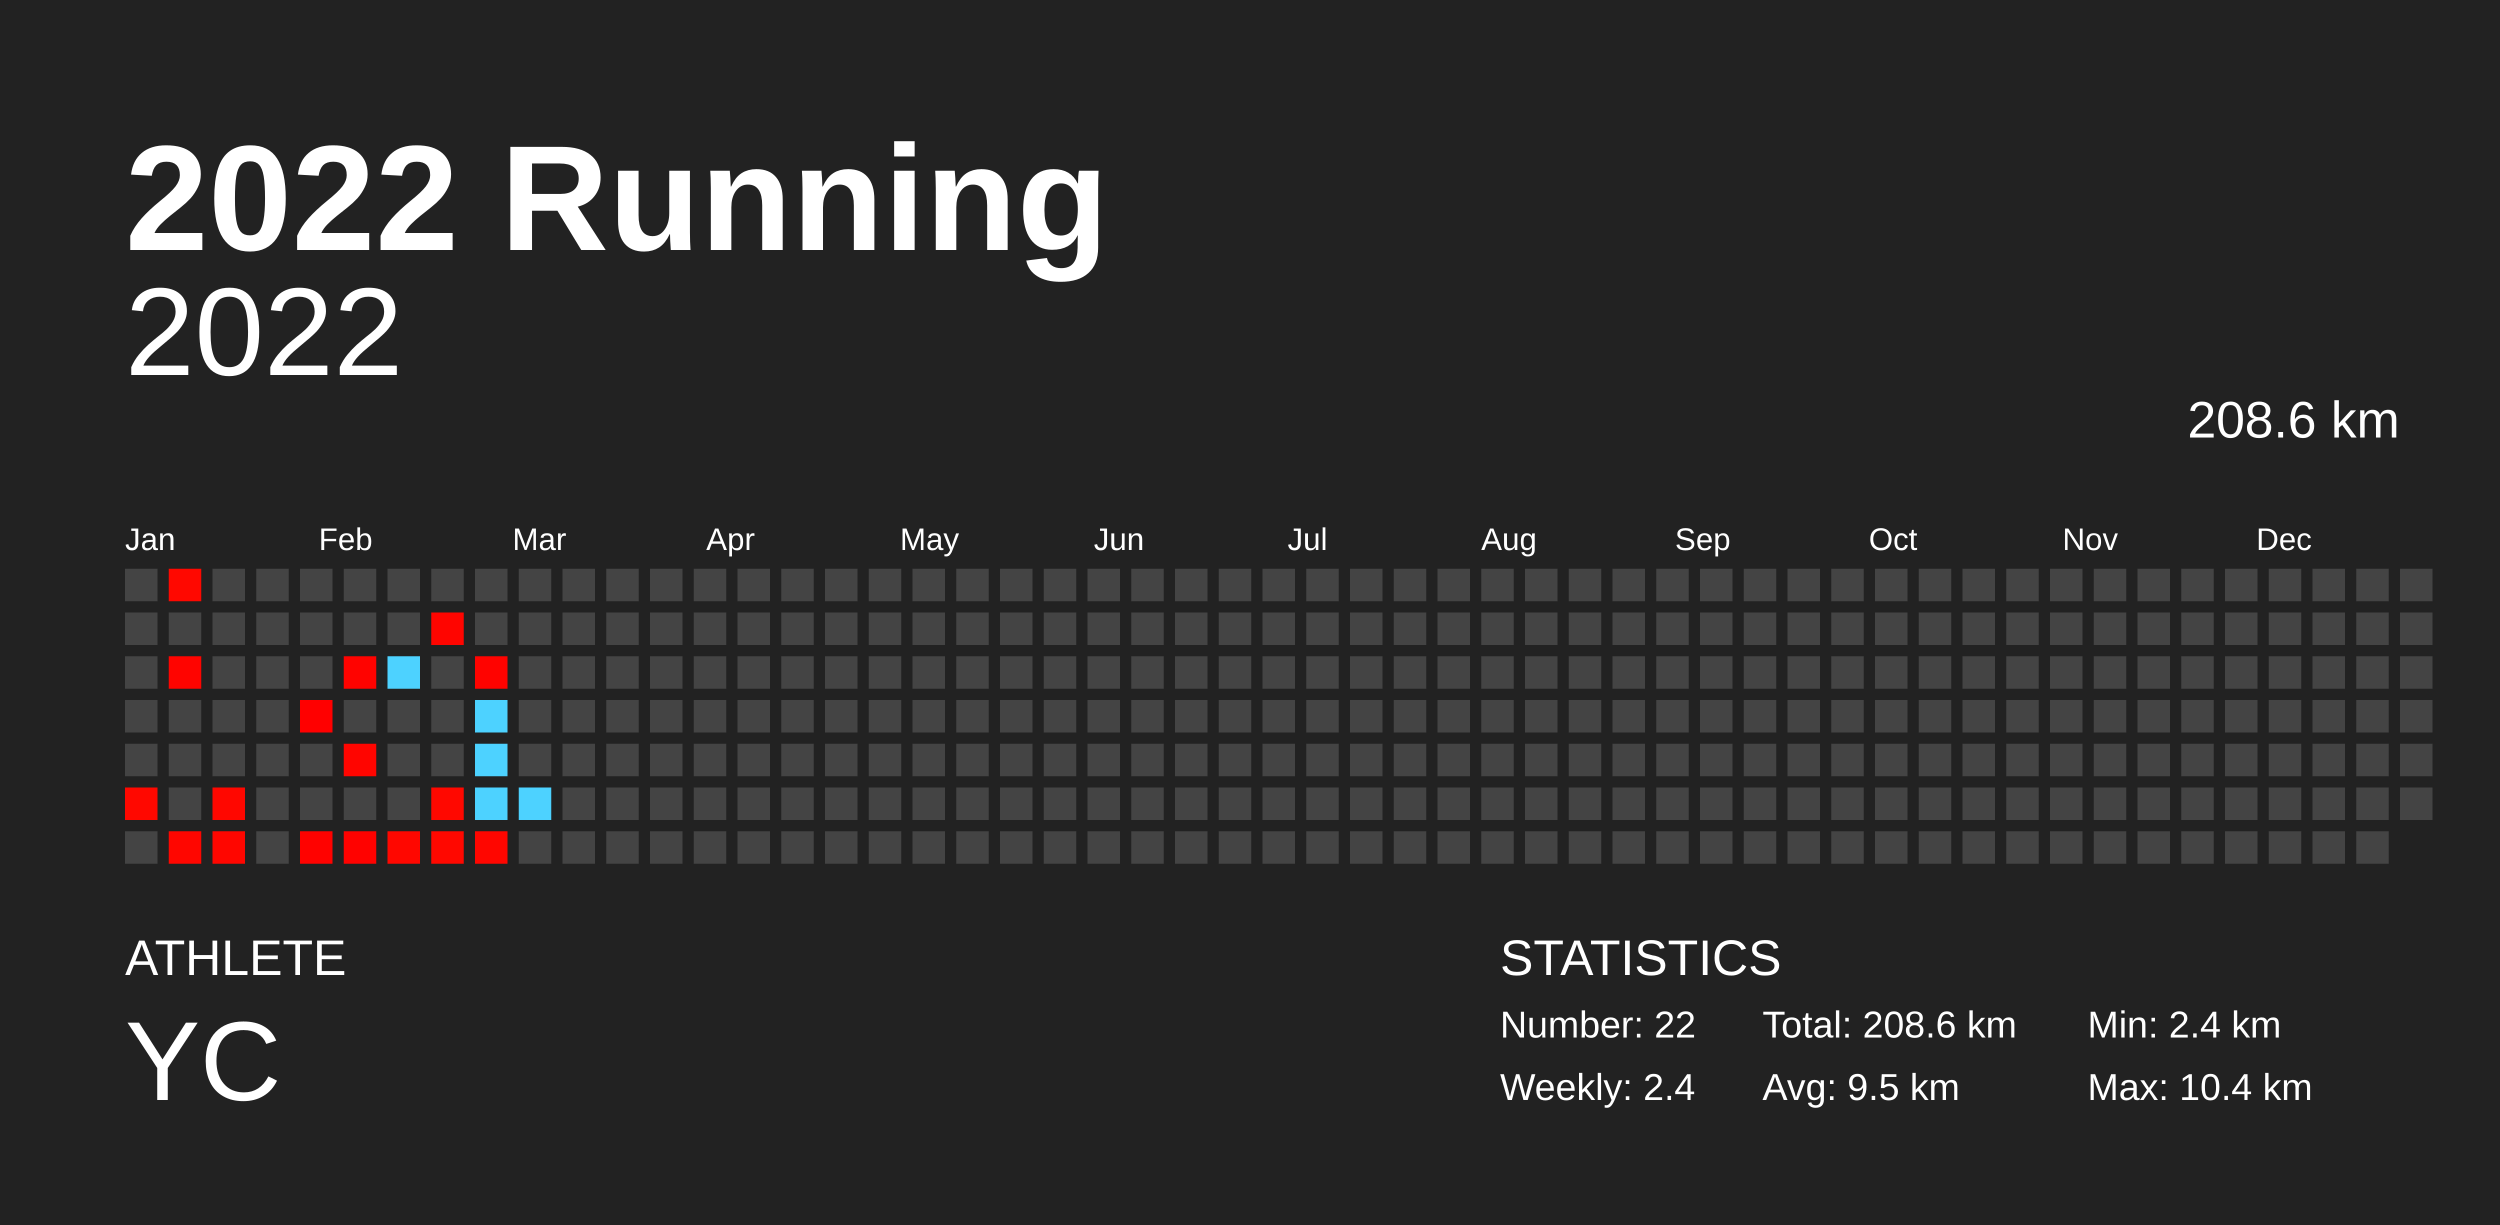
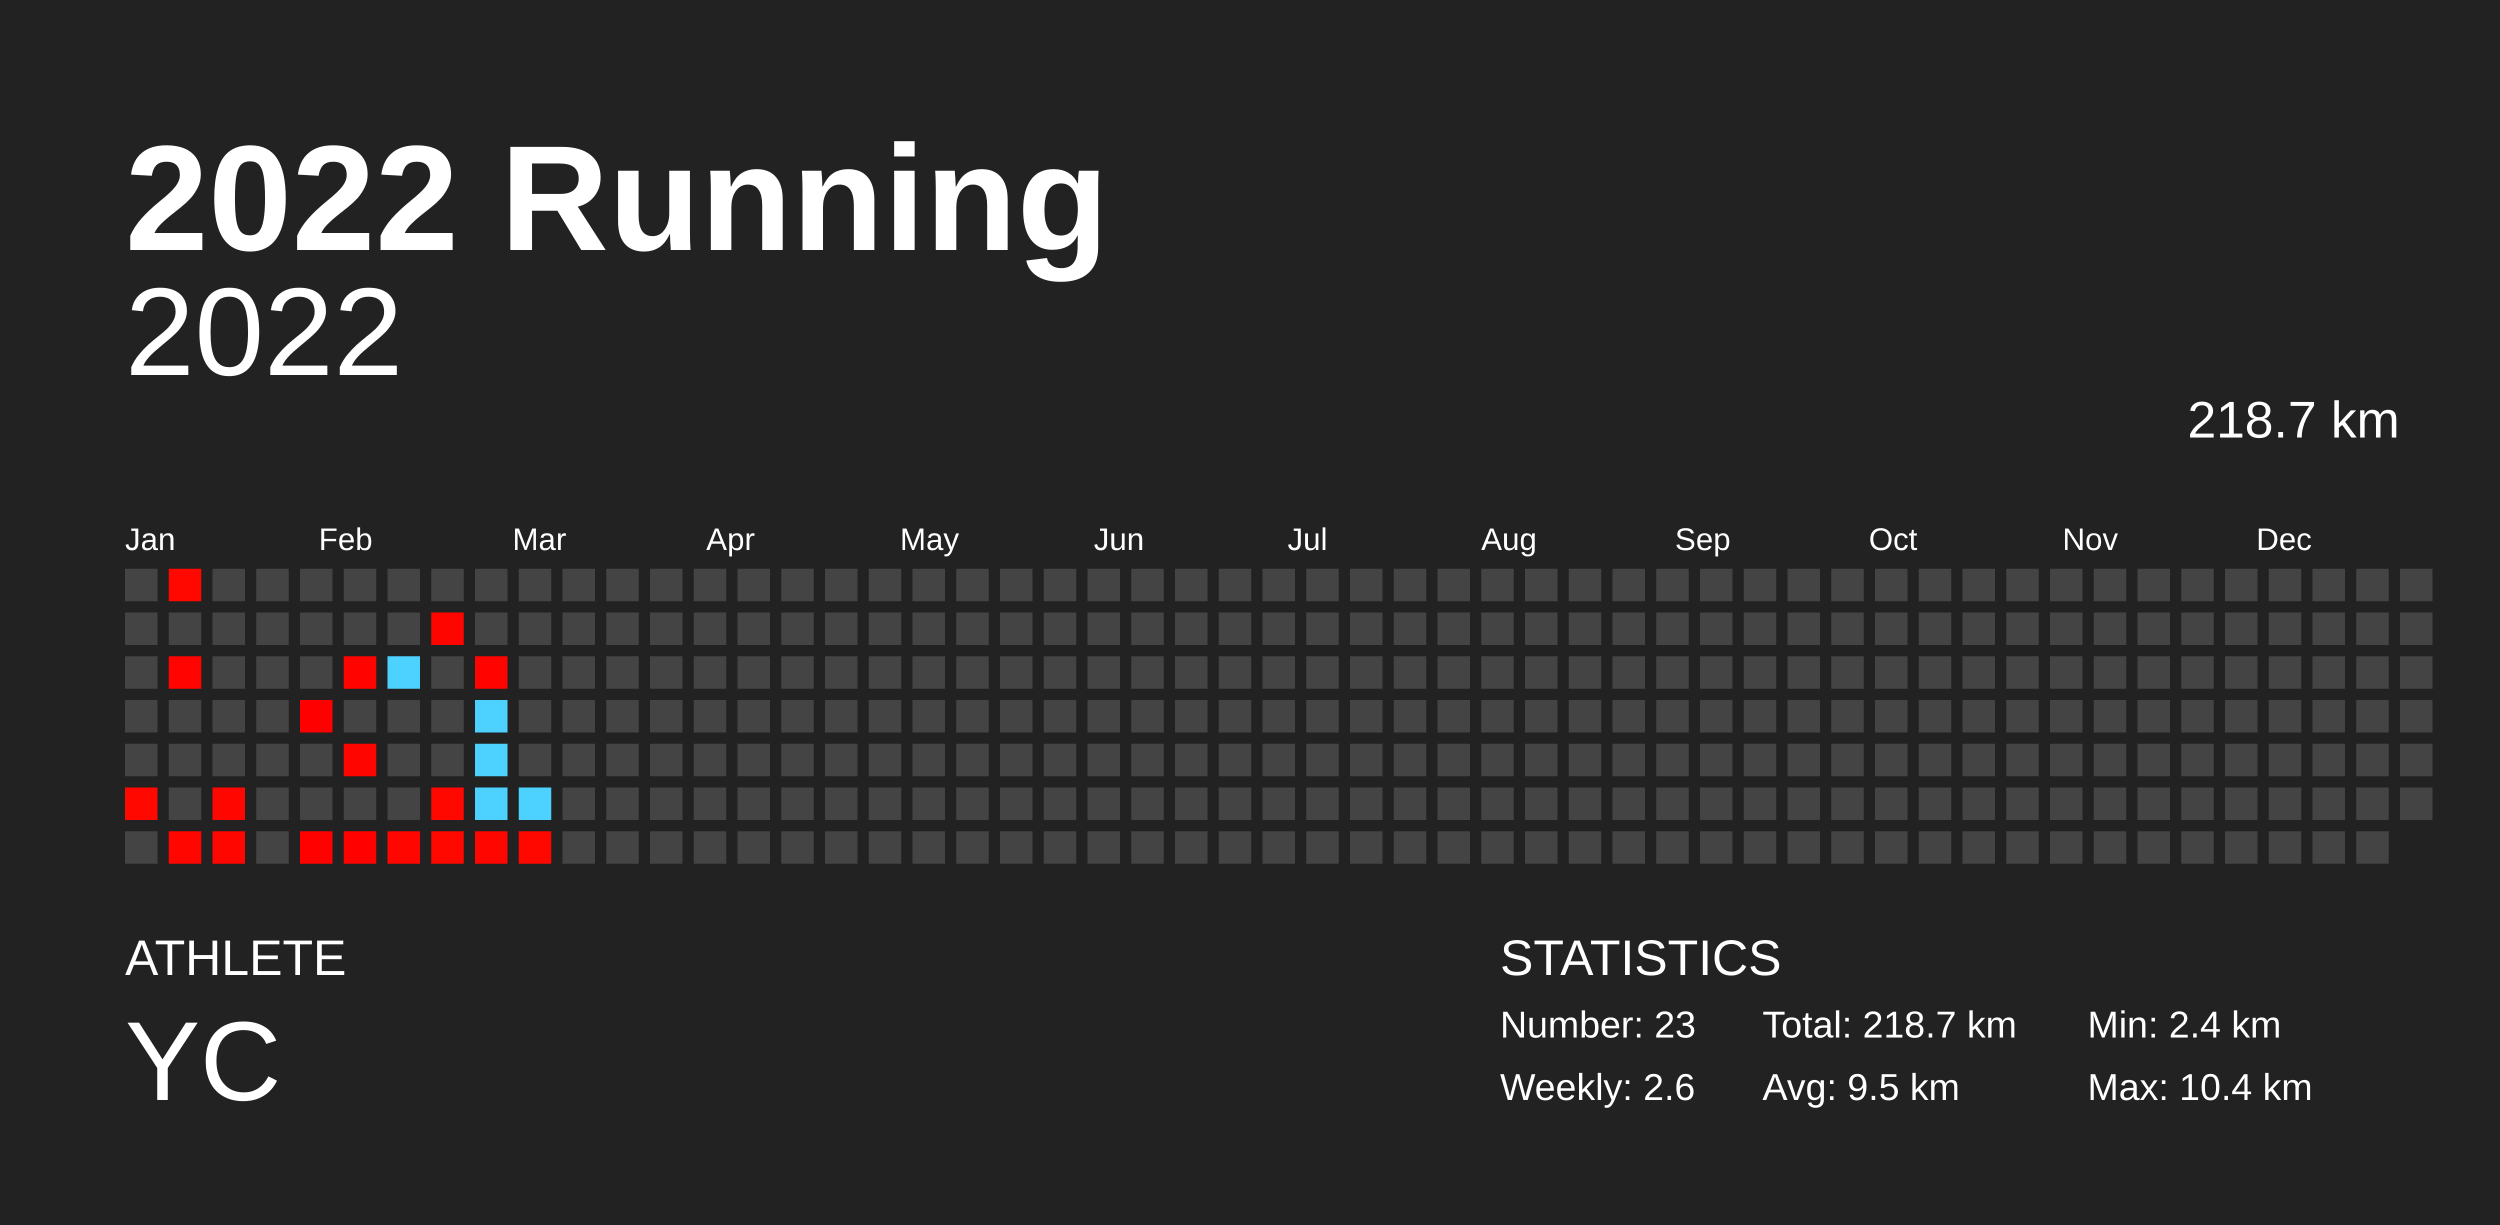
<svg xmlns="http://www.w3.org/2000/svg" baseProfile="full" height="98mm" version="1.1" viewBox="0,0,200,98" width="200mm">
  <defs />
  <rect fill="#222222" height="98" width="200" x="0" y="0" />
  <text fill="#FFFFFF" style="font-size:12px; font-family:Arial; font-weight:bold;" x="10" y="20">2022 Running</text>
  <text fill="#FFFFFF" style="font-size:4px; font-family:Arial" x="10" y="78">ATHLETE</text>
  <text fill="#FFFFFF" style="font-size:9px; font-family:Arial" x="10" y="88">YC</text>
  <text fill="#FFFFFF" style="font-size:4px; font-family:Arial" x="120" y="78">STATISTICS</text>
-   <text fill="#FFFFFF" style="font-size:3px; font-family:Arial" x="120" y="83">Number: 22</text>
-   <text fill="#FFFFFF" style="font-size:3px; font-family:Arial" x="120" y="88">Weekly: 2.4</text>
-   <text fill="#FFFFFF" style="font-size:3px; font-family:Arial" x="141" y="83">Total: 208.6 km</text>
+   <text fill="#FFFFFF" style="font-size:3px; font-family:Arial" x="120" y="83">Number: 23</text>
+   <text fill="#FFFFFF" style="font-size:3px; font-family:Arial" x="120" y="88">Weekly: 2.6</text>
+   <text fill="#FFFFFF" style="font-size:3px; font-family:Arial" x="141" y="83">Total: 218.7 km</text>
  <text fill="#FFFFFF" style="font-size:3px; font-family:Arial" x="141" y="88">Avg: 9.5 km</text>
  <text fill="#FFFFFF" style="font-size:3px; font-family:Arial" x="167" y="83">Min: 2.4 km</text>
  <text fill="#FFFFFF" style="font-size:3px; font-family:Arial" x="167" y="88">Max: 10.4 km</text>
  <text alignment-baseline="hanging" fill="#FFFFFF" style="font-size:10.0px; font-family:Arial;" x="10" y="30">2022</text>
-   <text alignment-baseline="hanging" fill="#FFFFFF" style="font-size:4.125px; font-family:Arial;" x="175" y="35">208.6 km</text>
+   <text alignment-baseline="hanging" fill="#FFFFFF" style="font-size:4.125px; font-family:Arial;" x="175" y="35">218.7 km</text>
  <text fill="#FFFFFF" style="font-size:2.5px; font-family:Arial" x="10.0" y="44">Jan</text>
  <text fill="#FFFFFF" style="font-size:2.5px; font-family:Arial" x="25.5" y="44">Feb</text>
  <text fill="#FFFFFF" style="font-size:2.5px; font-family:Arial" x="41.0" y="44">Mar</text>
  <text fill="#FFFFFF" style="font-size:2.5px; font-family:Arial" x="56.5" y="44">Apr</text>
  <text fill="#FFFFFF" style="font-size:2.5px; font-family:Arial" x="72.0" y="44">May</text>
  <text fill="#FFFFFF" style="font-size:2.5px; font-family:Arial" x="87.5" y="44">Jun</text>
  <text fill="#FFFFFF" style="font-size:2.5px; font-family:Arial" x="103.0" y="44">Jul</text>
  <text fill="#FFFFFF" style="font-size:2.5px; font-family:Arial" x="118.5" y="44">Aug</text>
  <text fill="#FFFFFF" style="font-size:2.5px; font-family:Arial" x="134.0" y="44">Sep</text>
  <text fill="#FFFFFF" style="font-size:2.5px; font-family:Arial" x="149.5" y="44">Oct</text>
  <text fill="#FFFFFF" style="font-size:2.5px; font-family:Arial" x="165.0" y="44">Nov</text>
  <text fill="#FFFFFF" style="font-size:2.5px; font-family:Arial" x="180.5" y="44">Dec</text>
  <rect fill="#444444" height="2.6" width="2.6" x="10.0" y="45.5" />
  <rect fill="#444444" height="2.6" width="2.6" x="10.0" y="49.0" />
  <rect fill="#444444" height="2.6" width="2.6" x="10.0" y="52.5" />
  <rect fill="#444444" height="2.6" width="2.6" x="10.0" y="56.0" />
  <rect fill="#444444" height="2.6" width="2.6" x="10.0" y="59.5" />
  <rect fill="#ff0800" height="2.6" width="2.6" x="10.0" y="63.0" />
  <rect fill="#444444" height="2.6" width="2.6" x="10.0" y="66.5" />
  <rect fill="#ff0800" height="2.6" width="2.6" x="13.5" y="45.5" />
  <rect fill="#444444" height="2.6" width="2.6" x="13.5" y="49.0" />
  <rect fill="#ff0400" height="2.6" width="2.6" x="13.5" y="52.5" />
  <rect fill="#444444" height="2.6" width="2.6" x="13.5" y="56.0" />
  <rect fill="#444444" height="2.6" width="2.6" x="13.5" y="59.5" />
  <rect fill="#444444" height="2.6" width="2.6" x="13.5" y="63.0" />
  <rect fill="#ff0600" height="2.6" width="2.6" x="13.5" y="66.5" />
  <rect fill="#444444" height="2.6" width="2.6" x="17.0" y="45.5" />
  <rect fill="#444444" height="2.6" width="2.6" x="17.0" y="49.0" />
  <rect fill="#444444" height="2.6" width="2.6" x="17.0" y="52.5" />
  <rect fill="#444444" height="2.6" width="2.6" x="17.0" y="56.0" />
  <rect fill="#444444" height="2.6" width="2.6" x="17.0" y="59.5" />
  <rect fill="#ff0700" height="2.6" width="2.6" x="17.0" y="63.0" />
  <rect fill="#ff0600" height="2.6" width="2.6" x="17.0" y="66.5" />
  <rect fill="#444444" height="2.6" width="2.6" x="20.5" y="45.5" />
  <rect fill="#444444" height="2.6" width="2.6" x="20.5" y="49.0" />
  <rect fill="#444444" height="2.6" width="2.6" x="20.5" y="52.5" />
  <rect fill="#444444" height="2.6" width="2.6" x="20.5" y="56.0" />
  <rect fill="#444444" height="2.6" width="2.6" x="20.5" y="59.5" />
  <rect fill="#444444" height="2.6" width="2.6" x="20.5" y="63.0" />
  <rect fill="#444444" height="2.6" width="2.6" x="20.5" y="66.5" />
  <rect fill="#444444" height="2.6" width="2.6" x="24.0" y="45.5" />
  <rect fill="#444444" height="2.6" width="2.6" x="24.0" y="49.0" />
  <rect fill="#444444" height="2.6" width="2.6" x="24.0" y="52.5" />
  <rect fill="#ff0000" height="2.6" width="2.6" x="24.0" y="56.0" />
  <rect fill="#444444" height="2.6" width="2.6" x="24.0" y="59.5" />
  <rect fill="#444444" height="2.6" width="2.6" x="24.0" y="63.0" />
  <rect fill="#ff0200" height="2.6" width="2.6" x="24.0" y="66.5" />
  <rect fill="#444444" height="2.6" width="2.6" x="27.5" y="45.5" />
  <rect fill="#444444" height="2.6" width="2.6" x="27.5" y="49.0" />
  <rect fill="#ff0300" height="2.6" width="2.6" x="27.5" y="52.5" />
  <rect fill="#444444" height="2.6" width="2.6" x="27.5" y="56.0" />
  <rect fill="#ff0500" height="2.6" width="2.6" x="27.5" y="59.5" />
  <rect fill="#444444" height="2.6" width="2.6" x="27.5" y="63.0" />
  <rect fill="#ff0200" height="2.6" width="2.6" x="27.5" y="66.5" />
  <rect fill="#444444" height="2.6" width="2.6" x="31.0" y="45.5" />
  <rect fill="#444444" height="2.6" width="2.6" x="31.0" y="49.0" />
  <rect fill="#4dd2ff" height="2.6" width="2.6" x="31.0" y="52.5" />
  <rect fill="#444444" height="2.6" width="2.6" x="31.0" y="56.0" />
  <rect fill="#444444" height="2.6" width="2.6" x="31.0" y="59.5" />
  <rect fill="#444444" height="2.6" width="2.6" x="31.0" y="63.0" />
  <rect fill="#ff0700" height="2.6" width="2.6" x="31.0" y="66.5" />
  <rect fill="#444444" height="2.6" width="2.6" x="34.5" y="45.5" />
  <rect fill="#ff0500" height="2.6" width="2.6" x="34.5" y="49.0" />
  <rect fill="#444444" height="2.6" width="2.6" x="34.5" y="52.5" />
  <rect fill="#444444" height="2.6" width="2.6" x="34.5" y="56.0" />
  <rect fill="#444444" height="2.6" width="2.6" x="34.5" y="59.5" />
  <rect fill="#ff0800" height="2.6" width="2.6" x="34.5" y="63.0" />
  <rect fill="#ff0800" height="2.6" width="2.6" x="34.5" y="66.5" />
  <rect fill="#444444" height="2.6" width="2.6" x="38.0" y="45.5" />
  <rect fill="#444444" height="2.6" width="2.6" x="38.0" y="49.0" />
  <rect fill="#ff0300" height="2.6" width="2.6" x="38.0" y="52.5" />
  <rect fill="#4dd2ff" height="2.6" width="2.6" x="38.0" y="56.0" />
  <rect fill="#4dd2ff" height="2.6" width="2.6" x="38.0" y="59.5" />
  <rect fill="#4dd2ff" height="2.6" width="2.6" x="38.0" y="63.0" />
  <rect fill="#ff0600" height="2.6" width="2.6" x="38.0" y="66.5" />
  <rect fill="#444444" height="2.6" width="2.6" x="41.5" y="45.5" />
  <rect fill="#444444" height="2.6" width="2.6" x="41.5" y="49.0" />
  <rect fill="#444444" height="2.6" width="2.6" x="41.5" y="52.5" />
  <rect fill="#444444" height="2.6" width="2.6" x="41.5" y="56.0" />
  <rect fill="#444444" height="2.6" width="2.6" x="41.5" y="59.5" />
  <rect fill="#4dd2ff" height="2.6" width="2.6" x="41.5" y="63.0" />
-   <rect fill="#444444" height="2.6" width="2.6" x="41.5" y="66.5" />
+   <rect fill="#ff0800" height="2.6" width="2.6" x="41.5" y="66.5" />
  <rect fill="#444444" height="2.6" width="2.6" x="45.0" y="45.5" />
  <rect fill="#444444" height="2.6" width="2.6" x="45.0" y="49.0" />
  <rect fill="#444444" height="2.6" width="2.6" x="45.0" y="52.5" />
  <rect fill="#444444" height="2.6" width="2.6" x="45.0" y="56.0" />
  <rect fill="#444444" height="2.6" width="2.6" x="45.0" y="59.5" />
  <rect fill="#444444" height="2.6" width="2.6" x="45.0" y="63.0" />
  <rect fill="#444444" height="2.6" width="2.6" x="45.0" y="66.5" />
  <rect fill="#444444" height="2.6" width="2.6" x="48.5" y="45.5" />
  <rect fill="#444444" height="2.6" width="2.6" x="48.5" y="49.0" />
  <rect fill="#444444" height="2.6" width="2.6" x="48.5" y="52.5" />
  <rect fill="#444444" height="2.6" width="2.6" x="48.5" y="56.0" />
  <rect fill="#444444" height="2.6" width="2.6" x="48.5" y="59.5" />
  <rect fill="#444444" height="2.6" width="2.6" x="48.5" y="63.0" />
  <rect fill="#444444" height="2.6" width="2.6" x="48.5" y="66.5" />
  <rect fill="#444444" height="2.6" width="2.6" x="52.0" y="45.5" />
  <rect fill="#444444" height="2.6" width="2.6" x="52.0" y="49.0" />
  <rect fill="#444444" height="2.6" width="2.6" x="52.0" y="52.5" />
  <rect fill="#444444" height="2.6" width="2.6" x="52.0" y="56.0" />
  <rect fill="#444444" height="2.6" width="2.6" x="52.0" y="59.5" />
  <rect fill="#444444" height="2.6" width="2.6" x="52.0" y="63.0" />
  <rect fill="#444444" height="2.6" width="2.6" x="52.0" y="66.5" />
  <rect fill="#444444" height="2.6" width="2.6" x="55.5" y="45.5" />
  <rect fill="#444444" height="2.6" width="2.6" x="55.5" y="49.0" />
  <rect fill="#444444" height="2.6" width="2.6" x="55.5" y="52.5" />
  <rect fill="#444444" height="2.6" width="2.6" x="55.5" y="56.0" />
  <rect fill="#444444" height="2.6" width="2.6" x="55.5" y="59.5" />
  <rect fill="#444444" height="2.6" width="2.6" x="55.5" y="63.0" />
  <rect fill="#444444" height="2.6" width="2.6" x="55.5" y="66.5" />
  <rect fill="#444444" height="2.6" width="2.6" x="59.0" y="45.5" />
  <rect fill="#444444" height="2.6" width="2.6" x="59.0" y="49.0" />
  <rect fill="#444444" height="2.6" width="2.6" x="59.0" y="52.5" />
  <rect fill="#444444" height="2.6" width="2.6" x="59.0" y="56.0" />
  <rect fill="#444444" height="2.6" width="2.6" x="59.0" y="59.5" />
  <rect fill="#444444" height="2.6" width="2.6" x="59.0" y="63.0" />
  <rect fill="#444444" height="2.6" width="2.6" x="59.0" y="66.5" />
  <rect fill="#444444" height="2.6" width="2.6" x="62.5" y="45.5" />
  <rect fill="#444444" height="2.6" width="2.6" x="62.5" y="49.0" />
  <rect fill="#444444" height="2.6" width="2.6" x="62.5" y="52.5" />
  <rect fill="#444444" height="2.6" width="2.6" x="62.5" y="56.0" />
  <rect fill="#444444" height="2.6" width="2.6" x="62.5" y="59.5" />
  <rect fill="#444444" height="2.6" width="2.6" x="62.5" y="63.0" />
  <rect fill="#444444" height="2.6" width="2.6" x="62.5" y="66.5" />
  <rect fill="#444444" height="2.6" width="2.6" x="66.0" y="45.5" />
  <rect fill="#444444" height="2.6" width="2.6" x="66.0" y="49.0" />
  <rect fill="#444444" height="2.6" width="2.6" x="66.0" y="52.5" />
  <rect fill="#444444" height="2.6" width="2.6" x="66.0" y="56.0" />
  <rect fill="#444444" height="2.6" width="2.6" x="66.0" y="59.5" />
  <rect fill="#444444" height="2.6" width="2.6" x="66.0" y="63.0" />
  <rect fill="#444444" height="2.6" width="2.6" x="66.0" y="66.5" />
  <rect fill="#444444" height="2.6" width="2.6" x="69.5" y="45.5" />
  <rect fill="#444444" height="2.6" width="2.6" x="69.5" y="49.0" />
  <rect fill="#444444" height="2.6" width="2.6" x="69.5" y="52.5" />
  <rect fill="#444444" height="2.6" width="2.6" x="69.5" y="56.0" />
  <rect fill="#444444" height="2.6" width="2.6" x="69.5" y="59.5" />
  <rect fill="#444444" height="2.6" width="2.6" x="69.5" y="63.0" />
  <rect fill="#444444" height="2.6" width="2.6" x="69.5" y="66.5" />
  <rect fill="#444444" height="2.6" width="2.6" x="73.0" y="45.5" />
  <rect fill="#444444" height="2.6" width="2.6" x="73.0" y="49.0" />
  <rect fill="#444444" height="2.6" width="2.6" x="73.0" y="52.5" />
  <rect fill="#444444" height="2.6" width="2.6" x="73.0" y="56.0" />
  <rect fill="#444444" height="2.6" width="2.6" x="73.0" y="59.5" />
  <rect fill="#444444" height="2.6" width="2.6" x="73.0" y="63.0" />
  <rect fill="#444444" height="2.6" width="2.6" x="73.0" y="66.5" />
  <rect fill="#444444" height="2.6" width="2.6" x="76.5" y="45.5" />
  <rect fill="#444444" height="2.6" width="2.6" x="76.5" y="49.0" />
  <rect fill="#444444" height="2.6" width="2.6" x="76.5" y="52.5" />
  <rect fill="#444444" height="2.6" width="2.6" x="76.5" y="56.0" />
  <rect fill="#444444" height="2.6" width="2.6" x="76.5" y="59.5" />
  <rect fill="#444444" height="2.6" width="2.6" x="76.5" y="63.0" />
  <rect fill="#444444" height="2.6" width="2.6" x="76.5" y="66.5" />
  <rect fill="#444444" height="2.6" width="2.6" x="80.0" y="45.5" />
  <rect fill="#444444" height="2.6" width="2.6" x="80.0" y="49.0" />
  <rect fill="#444444" height="2.6" width="2.6" x="80.0" y="52.5" />
  <rect fill="#444444" height="2.6" width="2.6" x="80.0" y="56.0" />
  <rect fill="#444444" height="2.6" width="2.6" x="80.0" y="59.5" />
  <rect fill="#444444" height="2.6" width="2.6" x="80.0" y="63.0" />
  <rect fill="#444444" height="2.6" width="2.6" x="80.0" y="66.5" />
  <rect fill="#444444" height="2.6" width="2.6" x="83.5" y="45.5" />
  <rect fill="#444444" height="2.6" width="2.6" x="83.5" y="49.0" />
  <rect fill="#444444" height="2.6" width="2.6" x="83.5" y="52.5" />
  <rect fill="#444444" height="2.6" width="2.6" x="83.5" y="56.0" />
  <rect fill="#444444" height="2.6" width="2.6" x="83.5" y="59.5" />
  <rect fill="#444444" height="2.6" width="2.6" x="83.5" y="63.0" />
  <rect fill="#444444" height="2.6" width="2.6" x="83.5" y="66.5" />
  <rect fill="#444444" height="2.6" width="2.6" x="87.0" y="45.5" />
  <rect fill="#444444" height="2.6" width="2.6" x="87.0" y="49.0" />
  <rect fill="#444444" height="2.6" width="2.6" x="87.0" y="52.5" />
  <rect fill="#444444" height="2.6" width="2.6" x="87.0" y="56.0" />
  <rect fill="#444444" height="2.6" width="2.6" x="87.0" y="59.5" />
  <rect fill="#444444" height="2.6" width="2.6" x="87.0" y="63.0" />
  <rect fill="#444444" height="2.6" width="2.6" x="87.0" y="66.5" />
  <rect fill="#444444" height="2.6" width="2.6" x="90.5" y="45.5" />
  <rect fill="#444444" height="2.6" width="2.6" x="90.5" y="49.0" />
  <rect fill="#444444" height="2.6" width="2.6" x="90.5" y="52.5" />
  <rect fill="#444444" height="2.6" width="2.6" x="90.5" y="56.0" />
  <rect fill="#444444" height="2.6" width="2.6" x="90.5" y="59.5" />
  <rect fill="#444444" height="2.6" width="2.6" x="90.5" y="63.0" />
  <rect fill="#444444" height="2.6" width="2.6" x="90.5" y="66.5" />
  <rect fill="#444444" height="2.6" width="2.6" x="94.0" y="45.5" />
  <rect fill="#444444" height="2.6" width="2.6" x="94.0" y="49.0" />
  <rect fill="#444444" height="2.6" width="2.6" x="94.0" y="52.5" />
  <rect fill="#444444" height="2.6" width="2.6" x="94.0" y="56.0" />
  <rect fill="#444444" height="2.6" width="2.6" x="94.0" y="59.5" />
  <rect fill="#444444" height="2.6" width="2.6" x="94.0" y="63.0" />
  <rect fill="#444444" height="2.6" width="2.6" x="94.0" y="66.5" />
  <rect fill="#444444" height="2.6" width="2.6" x="97.5" y="45.5" />
  <rect fill="#444444" height="2.6" width="2.6" x="97.5" y="49.0" />
  <rect fill="#444444" height="2.6" width="2.6" x="97.5" y="52.5" />
  <rect fill="#444444" height="2.6" width="2.6" x="97.5" y="56.0" />
  <rect fill="#444444" height="2.6" width="2.6" x="97.5" y="59.5" />
  <rect fill="#444444" height="2.6" width="2.6" x="97.5" y="63.0" />
  <rect fill="#444444" height="2.6" width="2.6" x="97.5" y="66.5" />
  <rect fill="#444444" height="2.6" width="2.6" x="101.0" y="45.5" />
  <rect fill="#444444" height="2.6" width="2.6" x="101.0" y="49.0" />
  <rect fill="#444444" height="2.6" width="2.6" x="101.0" y="52.5" />
  <rect fill="#444444" height="2.6" width="2.6" x="101.0" y="56.0" />
  <rect fill="#444444" height="2.6" width="2.6" x="101.0" y="59.5" />
  <rect fill="#444444" height="2.6" width="2.6" x="101.0" y="63.0" />
  <rect fill="#444444" height="2.6" width="2.6" x="101.0" y="66.5" />
  <rect fill="#444444" height="2.6" width="2.6" x="104.5" y="45.5" />
  <rect fill="#444444" height="2.6" width="2.6" x="104.5" y="49.0" />
  <rect fill="#444444" height="2.6" width="2.6" x="104.5" y="52.5" />
  <rect fill="#444444" height="2.6" width="2.6" x="104.5" y="56.0" />
  <rect fill="#444444" height="2.6" width="2.6" x="104.5" y="59.5" />
  <rect fill="#444444" height="2.6" width="2.6" x="104.5" y="63.0" />
  <rect fill="#444444" height="2.6" width="2.6" x="104.5" y="66.5" />
  <rect fill="#444444" height="2.6" width="2.6" x="108.0" y="45.5" />
  <rect fill="#444444" height="2.6" width="2.6" x="108.0" y="49.0" />
  <rect fill="#444444" height="2.6" width="2.6" x="108.0" y="52.5" />
  <rect fill="#444444" height="2.6" width="2.6" x="108.0" y="56.0" />
  <rect fill="#444444" height="2.6" width="2.6" x="108.0" y="59.5" />
  <rect fill="#444444" height="2.6" width="2.6" x="108.0" y="63.0" />
  <rect fill="#444444" height="2.6" width="2.6" x="108.0" y="66.5" />
  <rect fill="#444444" height="2.6" width="2.6" x="111.5" y="45.5" />
  <rect fill="#444444" height="2.6" width="2.6" x="111.5" y="49.0" />
  <rect fill="#444444" height="2.6" width="2.6" x="111.5" y="52.5" />
  <rect fill="#444444" height="2.6" width="2.6" x="111.5" y="56.0" />
  <rect fill="#444444" height="2.6" width="2.6" x="111.5" y="59.5" />
  <rect fill="#444444" height="2.6" width="2.6" x="111.5" y="63.0" />
  <rect fill="#444444" height="2.6" width="2.6" x="111.5" y="66.5" />
  <rect fill="#444444" height="2.6" width="2.6" x="115.0" y="45.5" />
  <rect fill="#444444" height="2.6" width="2.6" x="115.0" y="49.0" />
  <rect fill="#444444" height="2.6" width="2.6" x="115.0" y="52.5" />
  <rect fill="#444444" height="2.6" width="2.6" x="115.0" y="56.0" />
  <rect fill="#444444" height="2.6" width="2.6" x="115.0" y="59.5" />
  <rect fill="#444444" height="2.6" width="2.6" x="115.0" y="63.0" />
  <rect fill="#444444" height="2.6" width="2.6" x="115.0" y="66.5" />
  <rect fill="#444444" height="2.6" width="2.6" x="118.5" y="45.5" />
  <rect fill="#444444" height="2.6" width="2.6" x="118.5" y="49.0" />
  <rect fill="#444444" height="2.6" width="2.6" x="118.5" y="52.5" />
  <rect fill="#444444" height="2.6" width="2.6" x="118.5" y="56.0" />
  <rect fill="#444444" height="2.6" width="2.6" x="118.5" y="59.5" />
  <rect fill="#444444" height="2.6" width="2.6" x="118.5" y="63.0" />
  <rect fill="#444444" height="2.6" width="2.6" x="118.5" y="66.5" />
  <rect fill="#444444" height="2.6" width="2.6" x="122.0" y="45.5" />
  <rect fill="#444444" height="2.6" width="2.6" x="122.0" y="49.0" />
  <rect fill="#444444" height="2.6" width="2.6" x="122.0" y="52.5" />
  <rect fill="#444444" height="2.6" width="2.6" x="122.0" y="56.0" />
  <rect fill="#444444" height="2.6" width="2.6" x="122.0" y="59.5" />
  <rect fill="#444444" height="2.6" width="2.6" x="122.0" y="63.0" />
  <rect fill="#444444" height="2.6" width="2.6" x="122.0" y="66.5" />
  <rect fill="#444444" height="2.6" width="2.6" x="125.5" y="45.5" />
  <rect fill="#444444" height="2.6" width="2.6" x="125.5" y="49.0" />
  <rect fill="#444444" height="2.6" width="2.6" x="125.5" y="52.5" />
  <rect fill="#444444" height="2.6" width="2.6" x="125.5" y="56.0" />
  <rect fill="#444444" height="2.6" width="2.6" x="125.5" y="59.5" />
  <rect fill="#444444" height="2.6" width="2.6" x="125.5" y="63.0" />
  <rect fill="#444444" height="2.6" width="2.6" x="125.5" y="66.5" />
  <rect fill="#444444" height="2.6" width="2.6" x="129.0" y="45.5" />
  <rect fill="#444444" height="2.6" width="2.6" x="129.0" y="49.0" />
  <rect fill="#444444" height="2.6" width="2.6" x="129.0" y="52.5" />
  <rect fill="#444444" height="2.6" width="2.6" x="129.0" y="56.0" />
  <rect fill="#444444" height="2.6" width="2.6" x="129.0" y="59.5" />
  <rect fill="#444444" height="2.6" width="2.6" x="129.0" y="63.0" />
  <rect fill="#444444" height="2.6" width="2.6" x="129.0" y="66.5" />
  <rect fill="#444444" height="2.6" width="2.6" x="132.5" y="45.5" />
  <rect fill="#444444" height="2.6" width="2.6" x="132.5" y="49.0" />
  <rect fill="#444444" height="2.6" width="2.6" x="132.5" y="52.5" />
  <rect fill="#444444" height="2.6" width="2.6" x="132.5" y="56.0" />
  <rect fill="#444444" height="2.6" width="2.6" x="132.5" y="59.5" />
  <rect fill="#444444" height="2.6" width="2.6" x="132.5" y="63.0" />
  <rect fill="#444444" height="2.6" width="2.6" x="132.5" y="66.5" />
  <rect fill="#444444" height="2.6" width="2.6" x="136.0" y="45.5" />
  <rect fill="#444444" height="2.6" width="2.6" x="136.0" y="49.0" />
  <rect fill="#444444" height="2.6" width="2.6" x="136.0" y="52.5" />
  <rect fill="#444444" height="2.6" width="2.6" x="136.0" y="56.0" />
  <rect fill="#444444" height="2.6" width="2.6" x="136.0" y="59.5" />
  <rect fill="#444444" height="2.6" width="2.6" x="136.0" y="63.0" />
  <rect fill="#444444" height="2.6" width="2.6" x="136.0" y="66.5" />
  <rect fill="#444444" height="2.6" width="2.6" x="139.5" y="45.5" />
  <rect fill="#444444" height="2.6" width="2.6" x="139.5" y="49.0" />
  <rect fill="#444444" height="2.6" width="2.6" x="139.5" y="52.5" />
  <rect fill="#444444" height="2.6" width="2.6" x="139.5" y="56.0" />
  <rect fill="#444444" height="2.6" width="2.6" x="139.5" y="59.5" />
  <rect fill="#444444" height="2.6" width="2.6" x="139.5" y="63.0" />
  <rect fill="#444444" height="2.6" width="2.6" x="139.5" y="66.5" />
  <rect fill="#444444" height="2.6" width="2.6" x="143.0" y="45.5" />
  <rect fill="#444444" height="2.6" width="2.6" x="143.0" y="49.0" />
  <rect fill="#444444" height="2.6" width="2.6" x="143.0" y="52.5" />
  <rect fill="#444444" height="2.6" width="2.6" x="143.0" y="56.0" />
  <rect fill="#444444" height="2.6" width="2.6" x="143.0" y="59.5" />
  <rect fill="#444444" height="2.6" width="2.6" x="143.0" y="63.0" />
  <rect fill="#444444" height="2.6" width="2.6" x="143.0" y="66.5" />
  <rect fill="#444444" height="2.6" width="2.6" x="146.5" y="45.5" />
  <rect fill="#444444" height="2.6" width="2.6" x="146.5" y="49.0" />
  <rect fill="#444444" height="2.6" width="2.6" x="146.5" y="52.5" />
  <rect fill="#444444" height="2.6" width="2.6" x="146.5" y="56.0" />
  <rect fill="#444444" height="2.6" width="2.6" x="146.5" y="59.5" />
  <rect fill="#444444" height="2.6" width="2.6" x="146.5" y="63.0" />
  <rect fill="#444444" height="2.6" width="2.6" x="146.5" y="66.5" />
  <rect fill="#444444" height="2.6" width="2.6" x="150.0" y="45.5" />
  <rect fill="#444444" height="2.6" width="2.6" x="150.0" y="49.0" />
  <rect fill="#444444" height="2.6" width="2.6" x="150.0" y="52.5" />
  <rect fill="#444444" height="2.6" width="2.6" x="150.0" y="56.0" />
  <rect fill="#444444" height="2.6" width="2.6" x="150.0" y="59.5" />
  <rect fill="#444444" height="2.6" width="2.6" x="150.0" y="63.0" />
  <rect fill="#444444" height="2.6" width="2.6" x="150.0" y="66.5" />
  <rect fill="#444444" height="2.6" width="2.6" x="153.5" y="45.5" />
  <rect fill="#444444" height="2.6" width="2.6" x="153.5" y="49.0" />
  <rect fill="#444444" height="2.6" width="2.6" x="153.5" y="52.5" />
  <rect fill="#444444" height="2.6" width="2.6" x="153.5" y="56.0" />
  <rect fill="#444444" height="2.6" width="2.6" x="153.5" y="59.5" />
  <rect fill="#444444" height="2.6" width="2.6" x="153.5" y="63.0" />
  <rect fill="#444444" height="2.6" width="2.6" x="153.5" y="66.5" />
  <rect fill="#444444" height="2.6" width="2.6" x="157.0" y="45.5" />
  <rect fill="#444444" height="2.6" width="2.6" x="157.0" y="49.0" />
  <rect fill="#444444" height="2.6" width="2.6" x="157.0" y="52.5" />
  <rect fill="#444444" height="2.6" width="2.6" x="157.0" y="56.0" />
  <rect fill="#444444" height="2.6" width="2.6" x="157.0" y="59.5" />
  <rect fill="#444444" height="2.6" width="2.6" x="157.0" y="63.0" />
  <rect fill="#444444" height="2.6" width="2.6" x="157.0" y="66.5" />
  <rect fill="#444444" height="2.6" width="2.6" x="160.5" y="45.5" />
  <rect fill="#444444" height="2.6" width="2.6" x="160.5" y="49.0" />
  <rect fill="#444444" height="2.6" width="2.6" x="160.5" y="52.5" />
  <rect fill="#444444" height="2.6" width="2.6" x="160.5" y="56.0" />
  <rect fill="#444444" height="2.6" width="2.6" x="160.5" y="59.5" />
  <rect fill="#444444" height="2.6" width="2.6" x="160.5" y="63.0" />
  <rect fill="#444444" height="2.6" width="2.6" x="160.5" y="66.5" />
  <rect fill="#444444" height="2.6" width="2.6" x="164.0" y="45.5" />
  <rect fill="#444444" height="2.6" width="2.6" x="164.0" y="49.0" />
  <rect fill="#444444" height="2.6" width="2.6" x="164.0" y="52.5" />
  <rect fill="#444444" height="2.6" width="2.6" x="164.0" y="56.0" />
  <rect fill="#444444" height="2.6" width="2.6" x="164.0" y="59.5" />
  <rect fill="#444444" height="2.6" width="2.6" x="164.0" y="63.0" />
  <rect fill="#444444" height="2.6" width="2.6" x="164.0" y="66.5" />
  <rect fill="#444444" height="2.6" width="2.6" x="167.5" y="45.5" />
  <rect fill="#444444" height="2.6" width="2.6" x="167.5" y="49.0" />
  <rect fill="#444444" height="2.6" width="2.6" x="167.5" y="52.5" />
  <rect fill="#444444" height="2.6" width="2.6" x="167.5" y="56.0" />
  <rect fill="#444444" height="2.6" width="2.6" x="167.5" y="59.5" />
  <rect fill="#444444" height="2.6" width="2.6" x="167.5" y="63.0" />
  <rect fill="#444444" height="2.6" width="2.6" x="167.5" y="66.5" />
  <rect fill="#444444" height="2.6" width="2.6" x="171.0" y="45.5" />
  <rect fill="#444444" height="2.6" width="2.6" x="171.0" y="49.0" />
  <rect fill="#444444" height="2.6" width="2.6" x="171.0" y="52.5" />
  <rect fill="#444444" height="2.6" width="2.6" x="171.0" y="56.0" />
  <rect fill="#444444" height="2.6" width="2.6" x="171.0" y="59.5" />
  <rect fill="#444444" height="2.6" width="2.6" x="171.0" y="63.0" />
  <rect fill="#444444" height="2.6" width="2.6" x="171.0" y="66.5" />
  <rect fill="#444444" height="2.6" width="2.6" x="174.5" y="45.5" />
  <rect fill="#444444" height="2.6" width="2.6" x="174.5" y="49.0" />
  <rect fill="#444444" height="2.6" width="2.6" x="174.5" y="52.5" />
  <rect fill="#444444" height="2.6" width="2.6" x="174.5" y="56.0" />
  <rect fill="#444444" height="2.6" width="2.6" x="174.5" y="59.5" />
  <rect fill="#444444" height="2.6" width="2.6" x="174.5" y="63.0" />
  <rect fill="#444444" height="2.6" width="2.6" x="174.5" y="66.5" />
  <rect fill="#444444" height="2.6" width="2.6" x="178.0" y="45.5" />
  <rect fill="#444444" height="2.6" width="2.6" x="178.0" y="49.0" />
  <rect fill="#444444" height="2.6" width="2.6" x="178.0" y="52.5" />
  <rect fill="#444444" height="2.6" width="2.6" x="178.0" y="56.0" />
  <rect fill="#444444" height="2.6" width="2.6" x="178.0" y="59.5" />
  <rect fill="#444444" height="2.6" width="2.6" x="178.0" y="63.0" />
  <rect fill="#444444" height="2.6" width="2.6" x="178.0" y="66.5" />
  <rect fill="#444444" height="2.6" width="2.6" x="181.5" y="45.5" />
  <rect fill="#444444" height="2.6" width="2.6" x="181.5" y="49.0" />
  <rect fill="#444444" height="2.6" width="2.6" x="181.5" y="52.5" />
  <rect fill="#444444" height="2.6" width="2.6" x="181.5" y="56.0" />
  <rect fill="#444444" height="2.6" width="2.6" x="181.5" y="59.5" />
  <rect fill="#444444" height="2.6" width="2.6" x="181.5" y="63.0" />
  <rect fill="#444444" height="2.6" width="2.6" x="181.5" y="66.5" />
  <rect fill="#444444" height="2.6" width="2.6" x="185.0" y="45.5" />
  <rect fill="#444444" height="2.6" width="2.6" x="185.0" y="49.0" />
  <rect fill="#444444" height="2.6" width="2.6" x="185.0" y="52.5" />
  <rect fill="#444444" height="2.6" width="2.6" x="185.0" y="56.0" />
  <rect fill="#444444" height="2.6" width="2.6" x="185.0" y="59.5" />
  <rect fill="#444444" height="2.6" width="2.6" x="185.0" y="63.0" />
  <rect fill="#444444" height="2.6" width="2.6" x="185.0" y="66.5" />
  <rect fill="#444444" height="2.6" width="2.6" x="188.5" y="45.5" />
  <rect fill="#444444" height="2.6" width="2.6" x="188.5" y="49.0" />
  <rect fill="#444444" height="2.6" width="2.6" x="188.5" y="52.5" />
  <rect fill="#444444" height="2.6" width="2.6" x="188.5" y="56.0" />
  <rect fill="#444444" height="2.6" width="2.6" x="188.5" y="59.5" />
  <rect fill="#444444" height="2.6" width="2.6" x="188.5" y="63.0" />
  <rect fill="#444444" height="2.6" width="2.6" x="188.5" y="66.5" />
  <rect fill="#444444" height="2.6" width="2.6" x="192.0" y="45.5" />
  <rect fill="#444444" height="2.6" width="2.6" x="192.0" y="49.0" />
  <rect fill="#444444" height="2.6" width="2.6" x="192.0" y="52.5" />
  <rect fill="#444444" height="2.6" width="2.6" x="192.0" y="56.0" />
  <rect fill="#444444" height="2.6" width="2.6" x="192.0" y="59.5" />
  <rect fill="#444444" height="2.6" width="2.6" x="192.0" y="63.0" />
</svg>
